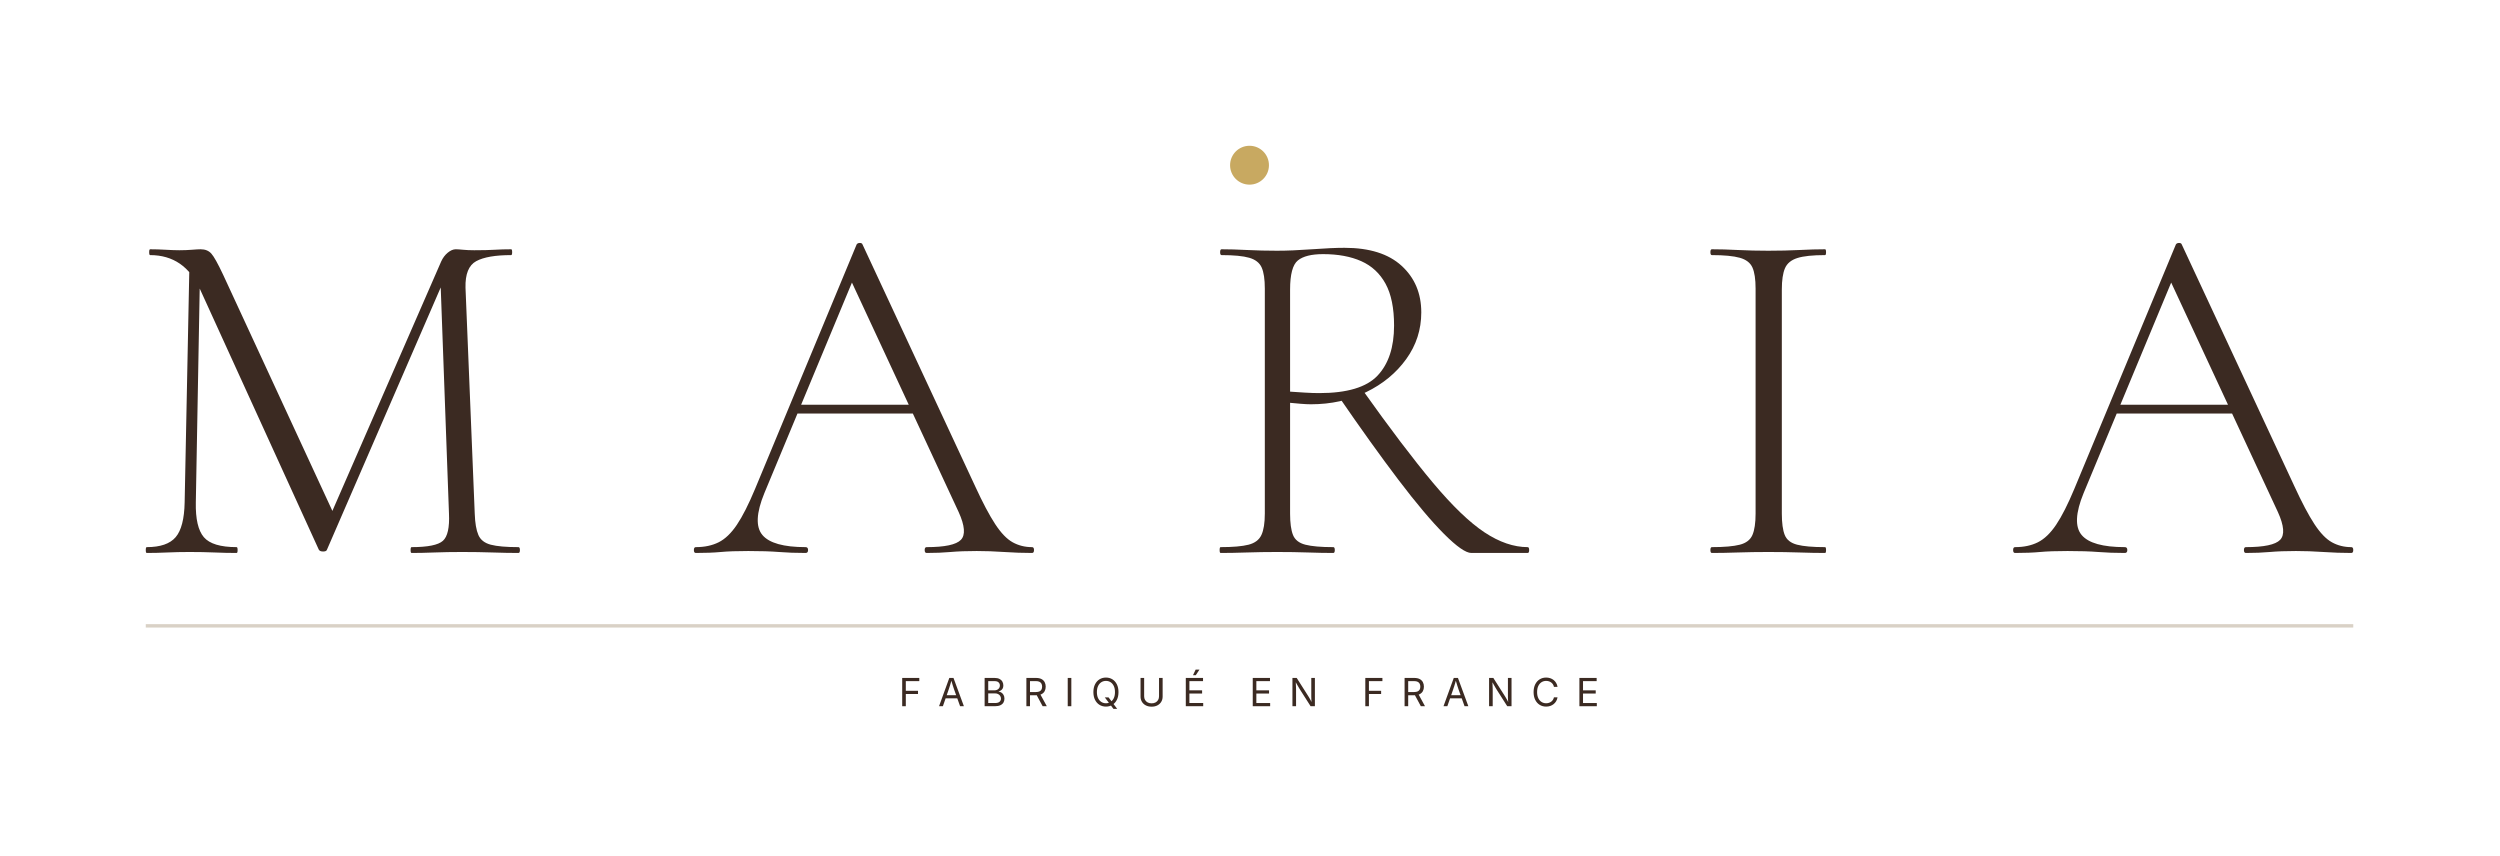
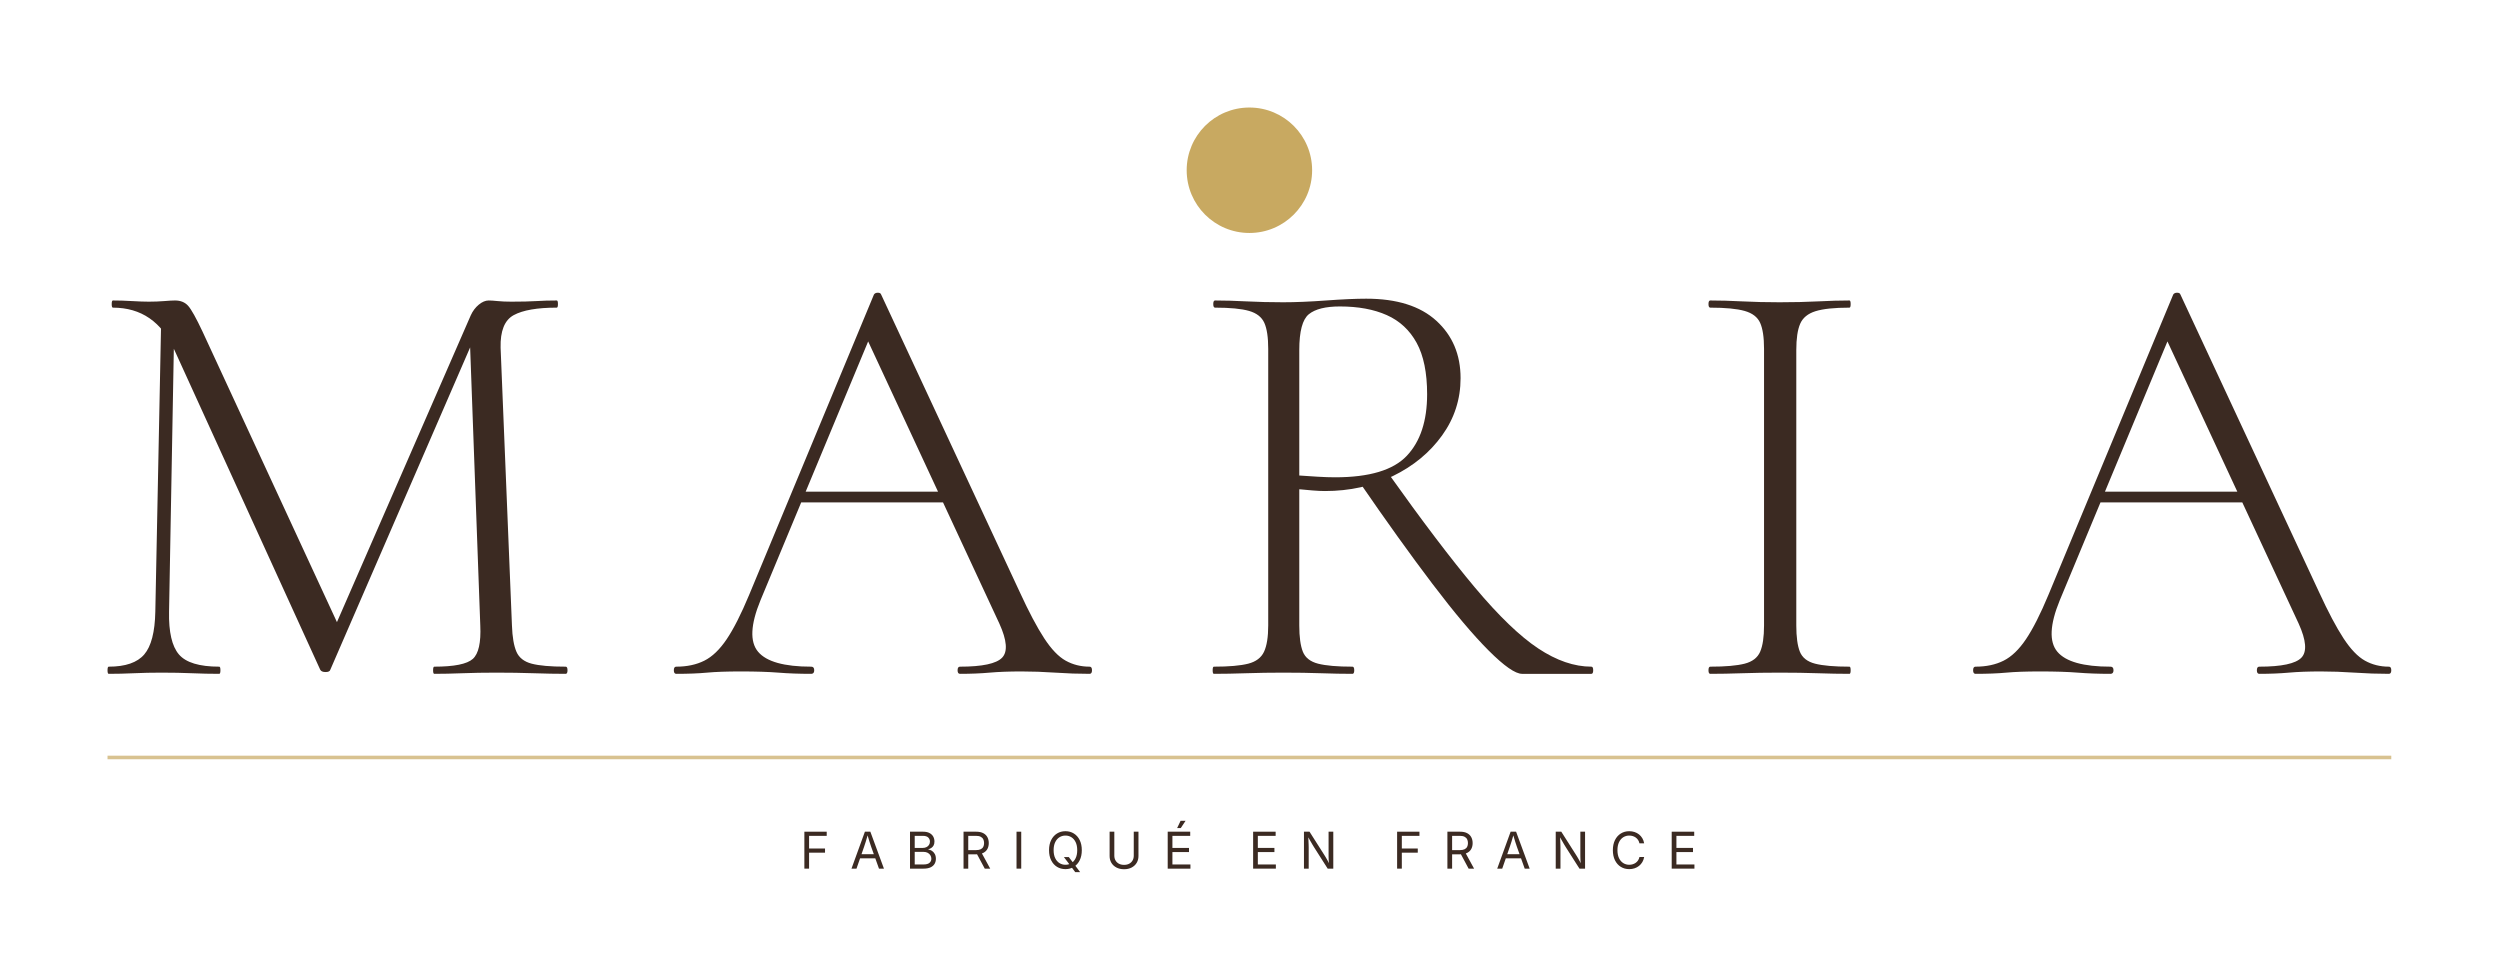
- <svg xmlns="http://www.w3.org/2000/svg" viewBox="0 0 1029 352" width="1029" height="352">
-   <g transform="translate(514.3,60)">
-     <circle cx="0.00" cy="8.00" r="8.00" fill="#C8A961" />
-     <g transform="translate(-454.30,40.00)">
+ <svg xmlns="http://www.w3.org/2000/svg" viewBox="0 0 837 328" width="837" height="328">
+   <g transform="translate(418.3,36)">
+     <circle cx="0.00" cy="21.00" r="21.00" fill="#C8A961" />
+     <g transform="translate(-382.30,62.00)">
      <g transform="translate(-8.00,127.60)">
        <path d="M24.0 -20.8 26.0 -120.4 30.4 -120.0 28.6 -20.8Q28.4 -10.6 31.9 -6.5Q35.4 -2.4 45.4 -2.4Q45.8 -2.4 45.8 -1.2Q45.8 0.0 45.4 0.0Q41.0 0.0 36.3 -0.2Q31.6 -0.4 26.0 -0.4Q21.2 -0.4 16.8 -0.2Q12.4 0.0 8.4 0.0Q8.0 0.0 8.0 -1.2Q8.0 -2.4 8.4 -2.4Q16.8 -2.4 20.3 -6.5Q23.8 -10.6 24.0 -20.8ZM161.4 -2.4Q162.0 -2.4 162.0 -1.2Q162.0 0.0 161.4 0.0Q156.6 0.0 150.7 -0.2Q144.8 -0.4 138.2 -0.4Q132.0 -0.4 126.8 -0.2Q121.6 0.0 117.4 0.0Q117.0 0.0 117.0 -1.2Q117.0 -2.4 117.4 -2.4Q127.4 -2.4 130.3 -5.0Q133.2 -7.6 132.8 -16.2L129.2 -114.8L135.0 -122.2L82.6 -1.4Q82.4 -0.6 81.0 -0.6Q79.6 -0.6 79.2 -1.4L30.4 -108.4Q24.0 -122.6 9.8 -122.6Q9.4 -122.6 9.4 -123.8Q9.4 -125.0 9.8 -125.0Q12.8 -125.0 16.2 -124.8Q19.6 -124.6 21.8 -124.6Q24.6 -124.6 27.0 -124.8Q29.4 -125.0 30.6 -125.0Q33.4 -125.0 35.0 -123.2Q36.6 -121.4 39.8 -114.6L85.6 -15.6L80.4 -7.2L129.6 -120.0Q130.6 -122.2 132.3 -123.6Q134.0 -125.0 135.6 -125.0Q136.6 -125.0 138.6 -124.8Q140.6 -124.6 143.2 -124.6Q148.4 -124.6 151.6 -124.8Q154.8 -125.0 158.4 -125.0Q158.8 -125.0 158.8 -123.8Q158.8 -122.6 158.4 -122.6Q148.6 -122.6 144.0 -120.1Q139.4 -117.6 139.6 -109.2L143.4 -16.2Q143.6 -10.4 144.9 -7.4Q146.2 -4.4 150.0 -3.4Q153.8 -2.4 161.4 -2.4Z" fill="#3B2A22" />
-         <path d="M274.0 -57.4 275.8 -61.0H327.6L329.0 -57.4ZM372.8 -2.4Q373.6 -2.4 373.6 -1.2Q373.6 0.0 372.8 0.0Q367.2 0.0 361.3 -0.4Q355.4 -0.8 350.0 -0.8Q343.8 -0.8 339.3 -0.4Q334.8 0.0 329.4 0.0Q328.6 0.0 328.6 -1.2Q328.6 -2.4 329.4 -2.4Q340.6 -2.4 343.5 -5.4Q346.4 -8.4 342.6 -16.8L297.4 -114.0L301.2 -117.4L262.6 -24.6Q257.6 -12.4 261.8 -7.4Q266.0 -2.4 279.6 -2.4Q280.6 -2.4 280.6 -1.2Q280.6 0.0 279.6 0.0Q273.6 0.0 268.6 -0.4Q263.6 -0.8 256.0 -0.8Q249.0 -0.8 244.7 -0.4Q240.4 0.0 234.4 0.0Q233.6 0.0 233.6 -1.2Q233.6 -2.4 234.4 -2.4Q239.8 -2.4 243.8 -4.4Q247.8 -6.4 251.3 -11.6Q254.8 -16.8 258.8 -26.4L300.6 -127.0Q301.0 -127.6 301.9 -127.6Q302.8 -127.6 303.0 -127.0L349.4 -27.4Q354.0 -17.4 357.6 -11.9Q361.2 -6.4 364.8 -4.4Q368.4 -2.4 372.8 -2.4Z" fill="#3B2A22" />
-         <path d="M553.6 0.0Q550.2 0.0 542.4 -7.8Q534.6 -15.6 523.6 -30.1Q512.6 -44.6 499.0 -64.4L508.6 -67.4Q525.8 -43.2 537.8 -28.9Q549.8 -14.6 559.0 -8.5Q568.2 -2.4 576.8 -2.4Q577.4 -2.4 577.4 -1.2Q577.4 0.0 576.8 0.0Q567.8 0.0 562.1 0.0Q556.4 0.0 553.6 0.0ZM501.4 -125.6Q516.8 -125.6 524.9 -118.2Q533.0 -110.8 533.0 -99.0Q533.0 -88.4 526.8 -79.8Q520.6 -71.2 510.3 -66.2Q500.0 -61.2 487.6 -61.2Q485.8 -61.2 483.4 -61.4Q481.0 -61.6 479.0 -61.8V-16.2Q479.0 -10.4 480.2 -7.4Q481.4 -4.4 485.3 -3.4Q489.2 -2.4 496.8 -2.4Q497.4 -2.4 497.4 -1.2Q497.4 0.0 496.8 0.0Q492.0 0.0 486.3 -0.2Q480.6 -0.4 473.6 -0.4Q467.2 -0.4 461.2 -0.2Q455.2 0.0 450.4 0.0Q450.0 0.0 450.0 -1.2Q450.0 -2.4 450.4 -2.4Q458.0 -2.4 461.9 -3.4Q465.8 -4.4 467.2 -7.4Q468.6 -10.4 468.6 -16.2V-108.8Q468.6 -114.6 467.3 -117.5Q466.0 -120.4 462.2 -121.5Q458.4 -122.6 450.8 -122.6Q450.2 -122.6 450.2 -123.8Q450.2 -125.0 450.8 -125.0Q455.4 -125.0 461.3 -124.7Q467.2 -124.4 473.6 -124.4Q479.8 -124.4 488.0 -125.0Q496.2 -125.6 501.4 -125.6ZM521.8 -93.6Q521.8 -104.4 518.3 -110.8Q514.8 -117.2 508.3 -120.1Q501.8 -123.0 492.6 -123.0Q485.4 -123.0 482.2 -120.4Q479.0 -117.8 479.0 -108.4V-66.4Q481.8 -66.2 485.1 -66.0Q488.4 -65.8 491.0 -65.8Q508.2 -65.8 515.0 -73.0Q521.8 -80.2 521.8 -93.6Z" fill="#3B2A22" />
-         <path d="M681.4 -16.2Q681.4 -10.4 682.6 -7.4Q683.8 -4.4 687.7 -3.4Q691.6 -2.4 699.2 -2.4Q699.6 -2.4 699.6 -1.2Q699.6 0.0 699.2 0.0Q694.4 0.0 688.6 -0.2Q682.8 -0.4 675.8 -0.4Q669.2 -0.4 663.3 -0.2Q657.4 0.0 652.6 0.0Q652.0 0.0 652.0 -1.2Q652.0 -2.4 652.6 -2.4Q660.2 -2.4 664.1 -3.4Q668.0 -4.4 669.3 -7.4Q670.6 -10.4 670.6 -16.2V-108.8Q670.6 -114.6 669.3 -117.5Q668.0 -120.4 664.1 -121.5Q660.2 -122.6 652.6 -122.6Q652.0 -122.6 652.0 -123.8Q652.0 -125.0 652.6 -125.0Q657.4 -125.0 663.3 -124.7Q669.2 -124.4 675.8 -124.4Q682.8 -124.4 688.7 -124.7Q694.6 -125.0 699.2 -125.0Q699.6 -125.0 699.6 -123.8Q699.6 -122.6 699.2 -122.6Q691.6 -122.6 687.8 -121.4Q684.0 -120.2 682.7 -117.2Q681.4 -114.2 681.4 -108.4Z" fill="#3B2A22" />
-         <path d="M817.0 -57.4 818.8 -61.0H870.6L872.0 -57.4ZM915.8 -2.4Q916.6 -2.4 916.6 -1.2Q916.6 0.0 915.8 0.0Q910.2 0.0 904.3 -0.4Q898.4 -0.8 893.0 -0.8Q886.8 -0.8 882.3 -0.4Q877.8 0.0 872.4 0.0Q871.6 0.0 871.6 -1.2Q871.6 -2.4 872.4 -2.4Q883.6 -2.4 886.5 -5.4Q889.4 -8.4 885.6 -16.8L840.4 -114.0L844.2 -117.4L805.6 -24.6Q800.6 -12.4 804.8 -7.4Q809.0 -2.4 822.6 -2.4Q823.6 -2.4 823.6 -1.2Q823.6 0.0 822.6 0.0Q816.6 0.0 811.6 -0.4Q806.6 -0.8 799.0 -0.8Q792.0 -0.8 787.7 -0.4Q783.4 0.0 777.4 0.0Q776.6 0.0 776.6 -1.2Q776.6 -2.4 777.4 -2.4Q782.8 -2.4 786.8 -4.4Q790.8 -6.4 794.3 -11.6Q797.8 -16.8 801.8 -26.4L843.6 -127.0Q844.0 -127.6 844.9 -127.6Q845.8 -127.6 846.0 -127.0L892.4 -27.4Q897.0 -17.4 900.6 -11.9Q904.2 -6.4 907.8 -4.4Q911.4 -2.4 915.8 -2.4Z" fill="#3B2A22" />
+         <path d="M238.0 -57.4 239.8 -61.0H291.6L293.0 -57.4ZM336.8 -2.4Q337.6 -2.4 337.6 -1.2Q337.6 0.0 336.8 0.0Q331.2 0.0 325.3 -0.4Q319.4 -0.8 314.0 -0.8Q307.8 -0.8 303.3 -0.4Q298.8 0.0 293.4 0.0Q292.6 0.0 292.6 -1.2Q292.6 -2.4 293.4 -2.4Q304.6 -2.4 307.5 -5.4Q310.4 -8.4 306.6 -16.8L261.4 -114.0L265.2 -117.4L226.6 -24.6Q221.6 -12.4 225.8 -7.4Q230.0 -2.4 243.6 -2.4Q244.6 -2.4 244.6 -1.2Q244.6 0.0 243.6 0.0Q237.6 0.0 232.6 -0.4Q227.6 -0.8 220.0 -0.8Q213.0 -0.8 208.7 -0.4Q204.4 0.0 198.4 0.0Q197.6 0.0 197.6 -1.2Q197.6 -2.4 198.4 -2.4Q203.8 -2.4 207.8 -4.4Q211.8 -6.4 215.3 -11.6Q218.8 -16.8 222.8 -26.4L264.6 -127.0Q265.0 -127.6 265.9 -127.6Q266.8 -127.6 267.0 -127.0L313.4 -27.4Q318.0 -17.4 321.6 -11.9Q325.2 -6.4 328.8 -4.4Q332.4 -2.4 336.8 -2.4Z" fill="#3B2A22" />
+         <path d="M481.6 0.0Q478.2 0.0 470.4 -7.8Q462.6 -15.6 451.6 -30.1Q440.6 -44.6 427.0 -64.4L436.6 -67.4Q453.8 -43.2 465.8 -28.9Q477.8 -14.6 487.0 -8.5Q496.2 -2.4 504.8 -2.4Q505.4 -2.4 505.4 -1.2Q505.4 0.0 504.8 0.0Q495.8 0.0 490.1 0.0Q484.4 0.0 481.6 0.0ZM429.4 -125.6Q444.8 -125.6 452.9 -118.2Q461.0 -110.8 461.0 -99.0Q461.0 -88.4 454.8 -79.8Q448.6 -71.2 438.3 -66.2Q428.0 -61.2 415.6 -61.2Q413.8 -61.2 411.4 -61.4Q409.0 -61.6 407.0 -61.8V-16.2Q407.0 -10.4 408.2 -7.4Q409.4 -4.4 413.3 -3.4Q417.2 -2.4 424.8 -2.4Q425.4 -2.4 425.4 -1.2Q425.4 0.0 424.8 0.0Q420.0 0.0 414.3 -0.2Q408.6 -0.4 401.6 -0.4Q395.2 -0.4 389.2 -0.2Q383.2 0.0 378.4 0.0Q378.0 0.0 378.0 -1.2Q378.0 -2.4 378.4 -2.4Q386.0 -2.4 389.9 -3.4Q393.8 -4.4 395.2 -7.4Q396.6 -10.4 396.6 -16.2V-108.8Q396.6 -114.6 395.3 -117.5Q394.0 -120.4 390.2 -121.5Q386.4 -122.6 378.8 -122.6Q378.2 -122.6 378.2 -123.8Q378.2 -125.0 378.8 -125.0Q383.4 -125.0 389.3 -124.7Q395.2 -124.4 401.6 -124.4Q407.8 -124.4 416.0 -125.0Q424.2 -125.6 429.4 -125.6ZM449.8 -93.6Q449.8 -104.4 446.3 -110.8Q442.8 -117.2 436.3 -120.1Q429.8 -123.0 420.6 -123.0Q413.4 -123.0 410.2 -120.4Q407.0 -117.8 407.0 -108.4V-66.4Q409.8 -66.2 413.1 -66.0Q416.4 -65.8 419.0 -65.8Q436.2 -65.8 443.0 -73.0Q449.8 -80.2 449.8 -93.6Z" fill="#3B2A22" />
+         <path d="M573.4 -16.2Q573.4 -10.4 574.6 -7.4Q575.8 -4.4 579.7 -3.4Q583.6 -2.4 591.2 -2.4Q591.6 -2.4 591.6 -1.2Q591.6 0.0 591.2 0.0Q586.4 0.0 580.6 -0.2Q574.8 -0.4 567.8 -0.4Q561.2 -0.4 555.3 -0.2Q549.4 0.0 544.6 0.0Q544.0 0.0 544.0 -1.2Q544.0 -2.4 544.6 -2.4Q552.2 -2.4 556.1 -3.4Q560.0 -4.4 561.3 -7.4Q562.6 -10.4 562.6 -16.2V-108.8Q562.6 -114.6 561.3 -117.5Q560.0 -120.4 556.1 -121.5Q552.2 -122.6 544.6 -122.6Q544.0 -122.6 544.0 -123.8Q544.0 -125.0 544.6 -125.0Q549.4 -125.0 555.3 -124.7Q561.2 -124.4 567.8 -124.4Q574.8 -124.4 580.7 -124.7Q586.6 -125.0 591.2 -125.0Q591.6 -125.0 591.6 -123.8Q591.6 -122.6 591.2 -122.6Q583.6 -122.6 579.8 -121.4Q576.0 -120.2 574.7 -117.2Q573.4 -114.2 573.4 -108.4Z" fill="#3B2A22" />
+         <path d="M673.0 -57.4 674.8 -61.0H726.6L728.0 -57.4ZM771.8 -2.4Q772.6 -2.4 772.6 -1.2Q772.6 0.0 771.8 0.0Q766.2 0.0 760.3 -0.4Q754.4 -0.8 749.0 -0.8Q742.8 -0.8 738.3 -0.4Q733.8 0.0 728.4 0.0Q727.6 0.0 727.6 -1.2Q727.6 -2.4 728.4 -2.4Q739.6 -2.4 742.5 -5.4Q745.4 -8.4 741.6 -16.8L696.4 -114.0L700.2 -117.4L661.6 -24.6Q656.6 -12.4 660.8 -7.4Q665.0 -2.4 678.6 -2.4Q679.6 -2.4 679.6 -1.2Q679.6 0.0 678.6 0.0Q672.6 0.0 667.6 -0.4Q662.6 -0.8 655.0 -0.8Q648.0 -0.8 643.7 -0.4Q639.4 0.0 633.4 0.0Q632.6 0.0 632.6 -1.2Q632.6 -2.4 633.4 -2.4Q638.8 -2.4 642.8 -4.4Q646.8 -6.4 650.3 -11.6Q653.8 -16.8 657.8 -26.4L699.6 -127.0Q700.0 -127.6 700.9 -127.6Q701.8 -127.6 702.0 -127.0L748.4 -27.4Q753.0 -17.4 756.6 -11.9Q760.2 -6.4 763.8 -4.4Q767.4 -2.4 771.8 -2.4Z" fill="#3B2A22" />
      </g>
    </g>
-     <line x1="-454.30" y1="197.60" x2="454.30" y2="197.60" stroke="#D9D1C6" stroke-width="1.4" />
-     <g transform="translate(-142.95,215.60)">
-       <g transform="translate(-1.41,15.08)">
-         <path d="M1.406 0.0V-11.641H8.445V-10.328H2.891V-6.344H7.914V-5.031H2.891V0.0Z" fill="#3B2A22" />
-         <path d="M16.572 0.0 20.798 -11.641H22.517L26.798 0.0H25.236L22.767 -6.906Q22.54 -7.547 22.24 -8.504Q21.939 -9.461 21.509 -10.945H21.79Q21.368 -9.445 21.06 -8.473Q20.751 -7.5 20.548 -6.906L18.15 0.0ZM18.697 -3.25V-4.547H24.673V-3.25Z" fill="#3B2A22" />
-         <path d="M35.331 0.0V-11.641H39.456Q40.674 -11.641 41.467 -11.223Q42.26 -10.805 42.647 -10.105Q43.034 -9.406 43.034 -8.555Q43.034 -7.805 42.768 -7.316Q42.502 -6.828 42.069 -6.539Q41.635 -6.25 41.127 -6.109V-6.0Q41.674 -5.969 42.217 -5.625Q42.76 -5.281 43.124 -4.648Q43.487 -4.016 43.487 -3.102Q43.487 -2.227 43.085 -1.523Q42.682 -0.82 41.823 -0.41Q40.963 0.0 39.588 0.0ZM36.815 -1.312H39.549Q40.909 -1.312 41.483 -1.836Q42.057 -2.359 42.057 -3.117Q42.057 -3.703 41.76 -4.195Q41.463 -4.688 40.92 -4.984Q40.377 -5.281 39.627 -5.281H36.815ZM36.815 -6.531H39.377Q40.002 -6.531 40.51 -6.777Q41.018 -7.023 41.315 -7.473Q41.612 -7.922 41.612 -8.523Q41.612 -9.281 41.085 -9.805Q40.557 -10.328 39.424 -10.328H36.815Z" fill="#3B2A22" />
-         <path d="M52.519 0.0V-11.641H56.504Q57.863 -11.641 58.742 -11.176Q59.621 -10.711 60.047 -9.898Q60.472 -9.086 60.472 -8.047Q60.472 -7.008 60.047 -6.211Q59.621 -5.414 58.746 -4.965Q57.871 -4.516 56.512 -4.516H53.347V-5.836H56.441Q57.363 -5.836 57.922 -6.105Q58.48 -6.375 58.738 -6.871Q58.996 -7.367 58.996 -8.047Q58.996 -8.742 58.738 -9.254Q58.48 -9.766 57.918 -10.051Q57.355 -10.336 56.426 -10.336H54.004V0.0ZM59.207 0.0 56.394 -5.242H58.066L60.926 0.0Z" fill="#3B2A22" />
-         <path d="M71.021 -11.641V0.0H69.536V-11.641Z" fill="#3B2A22" />
-         <path d="M84.787 -3.641H86.334L87.631 -1.938L87.959 -1.484L89.897 1.094H88.35L87.084 -0.609L86.756 -1.047ZM85.272 0.156Q83.78 0.156 82.612 -0.566Q81.444 -1.289 80.772 -2.629Q80.1 -3.969 80.1 -5.812Q80.1 -7.664 80.772 -9.004Q81.444 -10.344 82.612 -11.07Q83.78 -11.797 85.272 -11.797Q86.764 -11.797 87.928 -11.07Q89.092 -10.344 89.76 -9.004Q90.428 -7.664 90.428 -5.812Q90.428 -3.969 89.76 -2.629Q89.092 -1.289 87.928 -0.566Q86.764 0.156 85.272 0.156ZM85.272 -1.219Q86.311 -1.219 87.151 -1.746Q87.991 -2.273 88.487 -3.301Q88.983 -4.328 88.983 -5.812Q88.983 -7.312 88.487 -8.34Q87.991 -9.367 87.151 -9.895Q86.311 -10.422 85.272 -10.422Q84.225 -10.422 83.381 -9.891Q82.537 -9.359 82.041 -8.332Q81.545 -7.305 81.545 -5.812Q81.545 -4.328 82.041 -3.305Q82.537 -2.281 83.381 -1.75Q84.225 -1.219 85.272 -1.219Z" fill="#3B2A22" />
-         <path d="M104.062 0.188Q102.687 0.188 101.66 -0.352Q100.632 -0.891 100.07 -1.828Q99.507 -2.766 99.507 -3.961V-11.641H100.992V-4.078Q100.992 -3.242 101.363 -2.59Q101.734 -1.938 102.422 -1.562Q103.109 -1.188 104.062 -1.188Q105.015 -1.188 105.699 -1.562Q106.382 -1.938 106.75 -2.59Q107.117 -3.242 107.117 -4.078V-11.641H108.601V-3.961Q108.601 -2.766 108.039 -1.828Q107.476 -0.891 106.457 -0.352Q105.437 0.188 104.062 0.188Z" fill="#3B2A22" />
-         <path d="M118.134 0.0V-11.641H125.227V-10.328H119.618V-6.531H124.845V-5.219H119.618V-1.312H125.298V0.0ZM121.102 -12.781 122.196 -15.078H123.767L122.251 -12.781Z" fill="#3B2A22" />
-         <path d="M145.691 0.0V-11.641H152.785V-10.328H147.175V-6.531H152.402V-5.219H147.175V-1.312H152.855V0.0Z" fill="#3B2A22" />
-         <path d="M162.028 0.0V-11.641H163.778L168.512 -4.195Q168.7 -3.906 168.966 -3.453Q169.231 -3.0 169.54 -2.43Q169.848 -1.859 170.145 -1.211H169.934Q169.864 -1.883 169.833 -2.496Q169.802 -3.109 169.794 -3.625Q169.786 -4.141 169.786 -4.5V-11.641H171.27V0.0H169.505L165.286 -6.625Q164.997 -7.086 164.704 -7.574Q164.411 -8.062 164.036 -8.73Q163.661 -9.398 163.106 -10.383H163.38Q163.419 -9.516 163.45 -8.781Q163.481 -8.047 163.501 -7.5Q163.52 -6.953 163.52 -6.641V0.0Z" fill="#3B2A22" />
-         <path d="M192.023 0.0V-11.641H199.062V-10.328H193.507V-6.344H198.531V-5.031H193.507V0.0Z" fill="#3B2A22" />
-         <path d="M208.188 0.0V-11.641H212.172Q213.532 -11.641 214.411 -11.176Q215.29 -10.711 215.715 -9.898Q216.141 -9.086 216.141 -8.047Q216.141 -7.008 215.715 -6.211Q215.29 -5.414 214.415 -4.965Q213.54 -4.516 212.18 -4.516H209.016V-5.836H212.11Q213.032 -5.836 213.59 -6.105Q214.149 -6.375 214.407 -6.871Q214.665 -7.367 214.665 -8.047Q214.665 -8.742 214.407 -9.254Q214.149 -9.766 213.587 -10.051Q213.024 -10.336 212.094 -10.336H209.672V0.0ZM214.876 0.0 212.063 -5.242H213.735L216.594 0.0Z" fill="#3B2A22" />
-         <path d="M224.205 0.0 228.432 -11.641H230.15L234.432 0.0H232.869L230.4 -6.906Q230.174 -7.547 229.873 -8.504Q229.572 -9.461 229.142 -10.945H229.424Q229.002 -9.445 228.693 -8.473Q228.385 -7.5 228.182 -6.906L225.783 0.0ZM226.33 -3.25V-4.547H232.307V-3.25Z" fill="#3B2A22" />
-         <path d="M242.964 0.0V-11.641H244.714L249.448 -4.195Q249.636 -3.906 249.902 -3.453Q250.167 -3.0 250.476 -2.43Q250.784 -1.859 251.081 -1.211H250.87Q250.8 -1.883 250.769 -2.496Q250.737 -3.109 250.73 -3.625Q250.722 -4.141 250.722 -4.5V-11.641H252.206V0.0H250.441L246.222 -6.625Q245.933 -7.086 245.64 -7.574Q245.347 -8.062 244.972 -8.73Q244.597 -9.398 244.042 -10.383H244.316Q244.355 -9.516 244.386 -8.781Q244.417 -8.047 244.437 -7.5Q244.456 -6.953 244.456 -6.641V0.0Z" fill="#3B2A22" />
-         <path d="M266.45 0.156Q264.957 0.156 263.79 -0.566Q262.622 -1.289 261.954 -2.629Q261.286 -3.969 261.286 -5.812Q261.286 -7.664 261.954 -9.004Q262.622 -10.344 263.79 -11.07Q264.957 -11.797 266.45 -11.797Q267.332 -11.797 268.118 -11.539Q268.903 -11.281 269.528 -10.785Q270.153 -10.289 270.571 -9.582Q270.989 -8.875 271.145 -7.977H269.661Q269.536 -8.578 269.235 -9.031Q268.934 -9.484 268.5 -9.797Q268.067 -10.109 267.543 -10.266Q267.02 -10.422 266.45 -10.422Q265.403 -10.422 264.559 -9.891Q263.715 -9.359 263.223 -8.332Q262.731 -7.305 262.731 -5.812Q262.731 -4.328 263.227 -3.301Q263.723 -2.273 264.567 -1.746Q265.411 -1.219 266.45 -1.219Q267.02 -1.219 267.543 -1.379Q268.067 -1.539 268.5 -1.848Q268.934 -2.156 269.235 -2.613Q269.536 -3.07 269.661 -3.664H271.145Q270.997 -2.773 270.579 -2.07Q270.161 -1.367 269.536 -0.867Q268.911 -0.367 268.125 -0.105Q267.34 0.156 266.45 0.156Z" fill="#3B2A22" />
-         <path d="M280.146 0.0V-11.641H287.24V-10.328H281.631V-6.531H286.857V-5.219H281.631V-1.312H287.31V0.0Z" fill="#3B2A22" />
+     <line x1="-382.30" y1="217.60" x2="382.30" y2="217.60" stroke="#C8A961" stroke-opacity="0.7" stroke-width="1.2" />
+     <g transform="translate(-149.00,238.80)">
+       <g transform="translate(-1.49,16.02)">
+         <path d="M1.494 0.0V-12.368H8.973V-10.974H3.071V-6.74H8.409V-5.346H3.071V0.0Z" fill="#3B2A22" />
+         <path d="M17.267 0.0 21.758 -12.368H23.584L28.133 0.0H26.473L23.85 -7.338Q23.609 -8.019 23.29 -9.035Q22.97 -10.052 22.513 -11.629H22.812Q22.364 -10.036 22.036 -9.002Q21.708 -7.969 21.492 -7.338L18.944 0.0ZM19.525 -3.453V-4.831H25.875V-3.453Z" fill="#3B2A22" />
+         <path d="M36.859 0.0V-12.368H41.242Q42.537 -12.368 43.379 -11.924Q44.222 -11.48 44.632 -10.737Q45.043 -9.994 45.043 -9.089Q45.043 -8.292 44.761 -7.774Q44.479 -7.255 44.018 -6.948Q43.558 -6.641 43.018 -6.491V-6.375Q43.599 -6.342 44.176 -5.977Q44.753 -5.611 45.139 -4.939Q45.525 -4.267 45.525 -3.295Q45.525 -2.366 45.097 -1.619Q44.67 -0.872 43.757 -0.436Q42.844 0.0 41.383 0.0ZM38.436 -1.395H41.341Q42.786 -1.395 43.396 -1.951Q44.006 -2.507 44.006 -3.312Q44.006 -3.935 43.69 -4.458Q43.375 -4.98 42.798 -5.296Q42.221 -5.611 41.424 -5.611H38.436ZM38.436 -6.939H41.159Q41.823 -6.939 42.362 -7.201Q42.902 -7.462 43.217 -7.94Q43.533 -8.417 43.533 -9.056Q43.533 -9.861 42.972 -10.417Q42.412 -10.974 41.208 -10.974H38.436Z" fill="#3B2A22" />
+         <path d="M54.782 0.0V-12.368H59.015Q60.46 -12.368 61.393 -11.874Q62.327 -11.38 62.78 -10.517Q63.232 -9.654 63.232 -8.55Q63.232 -7.446 62.78 -6.599Q62.327 -5.752 61.398 -5.275Q60.468 -4.798 59.024 -4.798H55.662V-6.201H58.949Q59.928 -6.201 60.522 -6.487Q61.115 -6.773 61.389 -7.301Q61.663 -7.828 61.663 -8.55Q61.663 -9.289 61.389 -9.832Q61.115 -10.376 60.518 -10.679Q59.92 -10.982 58.932 -10.982H56.359V0.0ZM61.887 0.0 58.899 -5.57H60.675L63.713 0.0Z" fill="#3B2A22" />
+         <path d="M74.099 -12.368V0.0H72.522V-12.368Z" fill="#3B2A22" />
+         <path d="M88.387 -3.868H90.03L91.408 -2.059L91.757 -1.577L93.815 1.162H92.172L90.827 -0.647L90.479 -1.112ZM88.901 0.166Q87.316 0.166 86.075 -0.602Q84.834 -1.37 84.12 -2.793Q83.406 -4.217 83.406 -6.176Q83.406 -8.143 84.12 -9.567Q84.834 -10.99 86.075 -11.762Q87.316 -12.534 88.901 -12.534Q90.487 -12.534 91.724 -11.762Q92.96 -10.99 93.67 -9.567Q94.38 -8.143 94.38 -6.176Q94.38 -4.217 93.67 -2.793Q92.96 -1.37 91.724 -0.602Q90.487 0.166 88.901 0.166ZM88.901 -1.295Q90.005 -1.295 90.898 -1.855Q91.79 -2.416 92.317 -3.507Q92.844 -4.599 92.844 -6.176Q92.844 -7.77 92.317 -8.861Q91.79 -9.953 90.898 -10.513Q90.005 -11.073 88.901 -11.073Q87.789 -11.073 86.893 -10.509Q85.996 -9.944 85.469 -8.853Q84.942 -7.761 84.942 -6.176Q84.942 -4.599 85.469 -3.511Q85.996 -2.424 86.893 -1.859Q87.789 -1.295 88.901 -1.295Z" fill="#3B2A22" />
+         <path d="M108.526 0.199Q107.065 0.199 105.974 -0.374Q104.882 -0.946 104.284 -1.942Q103.687 -2.938 103.687 -4.208V-12.368H105.264V-4.333Q105.264 -3.445 105.658 -2.752Q106.052 -2.059 106.783 -1.66Q107.513 -1.262 108.526 -1.262Q109.539 -1.262 110.265 -1.66Q110.991 -2.059 111.382 -2.752Q111.772 -3.445 111.772 -4.333V-12.368H113.349V-4.208Q113.349 -2.938 112.751 -1.942Q112.154 -0.946 111.07 -0.374Q109.987 0.199 108.526 0.199Z" fill="#3B2A22" />
+         <path d="M123.137 0.0V-12.368H130.674V-10.974H124.714V-6.939H130.267V-5.545H124.714V-1.395H130.749V0.0ZM126.291 -13.58 127.454 -16.021H129.122L127.512 -13.58Z" fill="#3B2A22" />
+         <path d="M151.737 0.0V-12.368H159.274V-10.974H153.314V-6.939H158.867V-5.545H153.314V-1.395H159.348V0.0Z" fill="#3B2A22" />
+         <path d="M168.755 0.0V-12.368H170.614L175.645 -4.458Q175.844 -4.15 176.126 -3.669Q176.408 -3.188 176.736 -2.582Q177.064 -1.976 177.379 -1.287H177.155Q177.081 -2 177.047 -2.652Q177.014 -3.304 177.006 -3.852Q176.998 -4.399 176.998 -4.781V-12.368H178.575V0.0H176.699L172.216 -7.039Q171.909 -7.529 171.598 -8.048Q171.287 -8.566 170.888 -9.276Q170.49 -9.986 169.9 -11.032H170.191Q170.232 -10.11 170.266 -9.33Q170.299 -8.55 170.32 -7.969Q170.34 -7.388 170.34 -7.056V0.0Z" fill="#3B2A22" />
+         <path d="M199.944 0.0V-12.368H207.423V-10.974H201.521V-6.74H206.859V-5.346H201.521V0.0Z" fill="#3B2A22" />
+         <path d="M216.78 0.0V-12.368H221.013Q222.458 -12.368 223.391 -11.874Q224.325 -11.38 224.778 -10.517Q225.23 -9.654 225.23 -8.55Q225.23 -7.446 224.778 -6.599Q224.325 -5.752 223.396 -5.275Q222.466 -4.798 221.022 -4.798H217.66V-6.201H220.947Q221.926 -6.201 222.52 -6.487Q223.113 -6.773 223.387 -7.301Q223.661 -7.828 223.661 -8.55Q223.661 -9.289 223.387 -9.832Q223.113 -10.376 222.516 -10.679Q221.918 -10.982 220.93 -10.982H218.357V0.0ZM223.885 0.0 220.897 -5.57H222.673L225.712 0.0Z" fill="#3B2A22" />
+         <path d="M233.458 0.0 237.949 -12.368H239.775L244.324 0.0H242.663L240.04 -7.338Q239.8 -8.019 239.48 -9.035Q239.16 -10.052 238.704 -11.629H239.003Q238.554 -10.036 238.227 -9.002Q237.899 -7.969 237.683 -7.338L235.135 0.0ZM235.716 -3.453V-4.831H242.066V-3.453Z" fill="#3B2A22" />
+         <path d="M253.049 0.0V-12.368H254.909L259.939 -4.458Q260.138 -4.15 260.42 -3.669Q260.703 -3.188 261.031 -2.582Q261.358 -1.976 261.674 -1.287H261.45Q261.375 -2 261.342 -2.652Q261.309 -3.304 261.3 -3.852Q261.292 -4.399 261.292 -4.781V-12.368H262.869V0.0H260.993L256.511 -7.039Q256.204 -7.529 255.892 -8.048Q255.581 -8.566 255.183 -9.276Q254.784 -9.986 254.195 -11.032H254.485Q254.527 -10.11 254.56 -9.33Q254.593 -8.55 254.614 -7.969Q254.635 -7.388 254.635 -7.056V0.0Z" fill="#3B2A22" />
+         <path d="M277.663 0.166Q276.077 0.166 274.836 -0.602Q273.595 -1.37 272.886 -2.793Q272.176 -4.217 272.176 -6.176Q272.176 -8.143 272.886 -9.567Q273.595 -10.99 274.836 -11.762Q276.077 -12.534 277.663 -12.534Q278.601 -12.534 279.435 -12.26Q280.269 -11.986 280.933 -11.459Q281.597 -10.932 282.041 -10.181Q282.486 -9.43 282.652 -8.475H281.074Q280.942 -9.114 280.622 -9.596Q280.302 -10.077 279.842 -10.409Q279.381 -10.741 278.825 -10.907Q278.269 -11.073 277.663 -11.073Q276.55 -11.073 275.654 -10.509Q274.758 -9.944 274.235 -8.853Q273.712 -7.761 273.712 -6.176Q273.712 -4.599 274.239 -3.507Q274.766 -2.416 275.662 -1.855Q276.559 -1.295 277.663 -1.295Q278.269 -1.295 278.825 -1.465Q279.381 -1.635 279.842 -1.963Q280.302 -2.291 280.622 -2.777Q280.942 -3.262 281.074 -3.893H282.652Q282.494 -2.947 282.05 -2.2Q281.606 -1.453 280.942 -0.921Q280.278 -0.39 279.443 -0.112Q278.609 0.166 277.663 0.166Z" fill="#3B2A22" />
+         <path d="M291.875 0.0V-12.368H299.413V-10.974H293.453V-6.939H299.006V-5.545H293.453V-1.395H299.487V0.0Z" fill="#3B2A22" />
      </g>
    </g>
  </g>
</svg>
